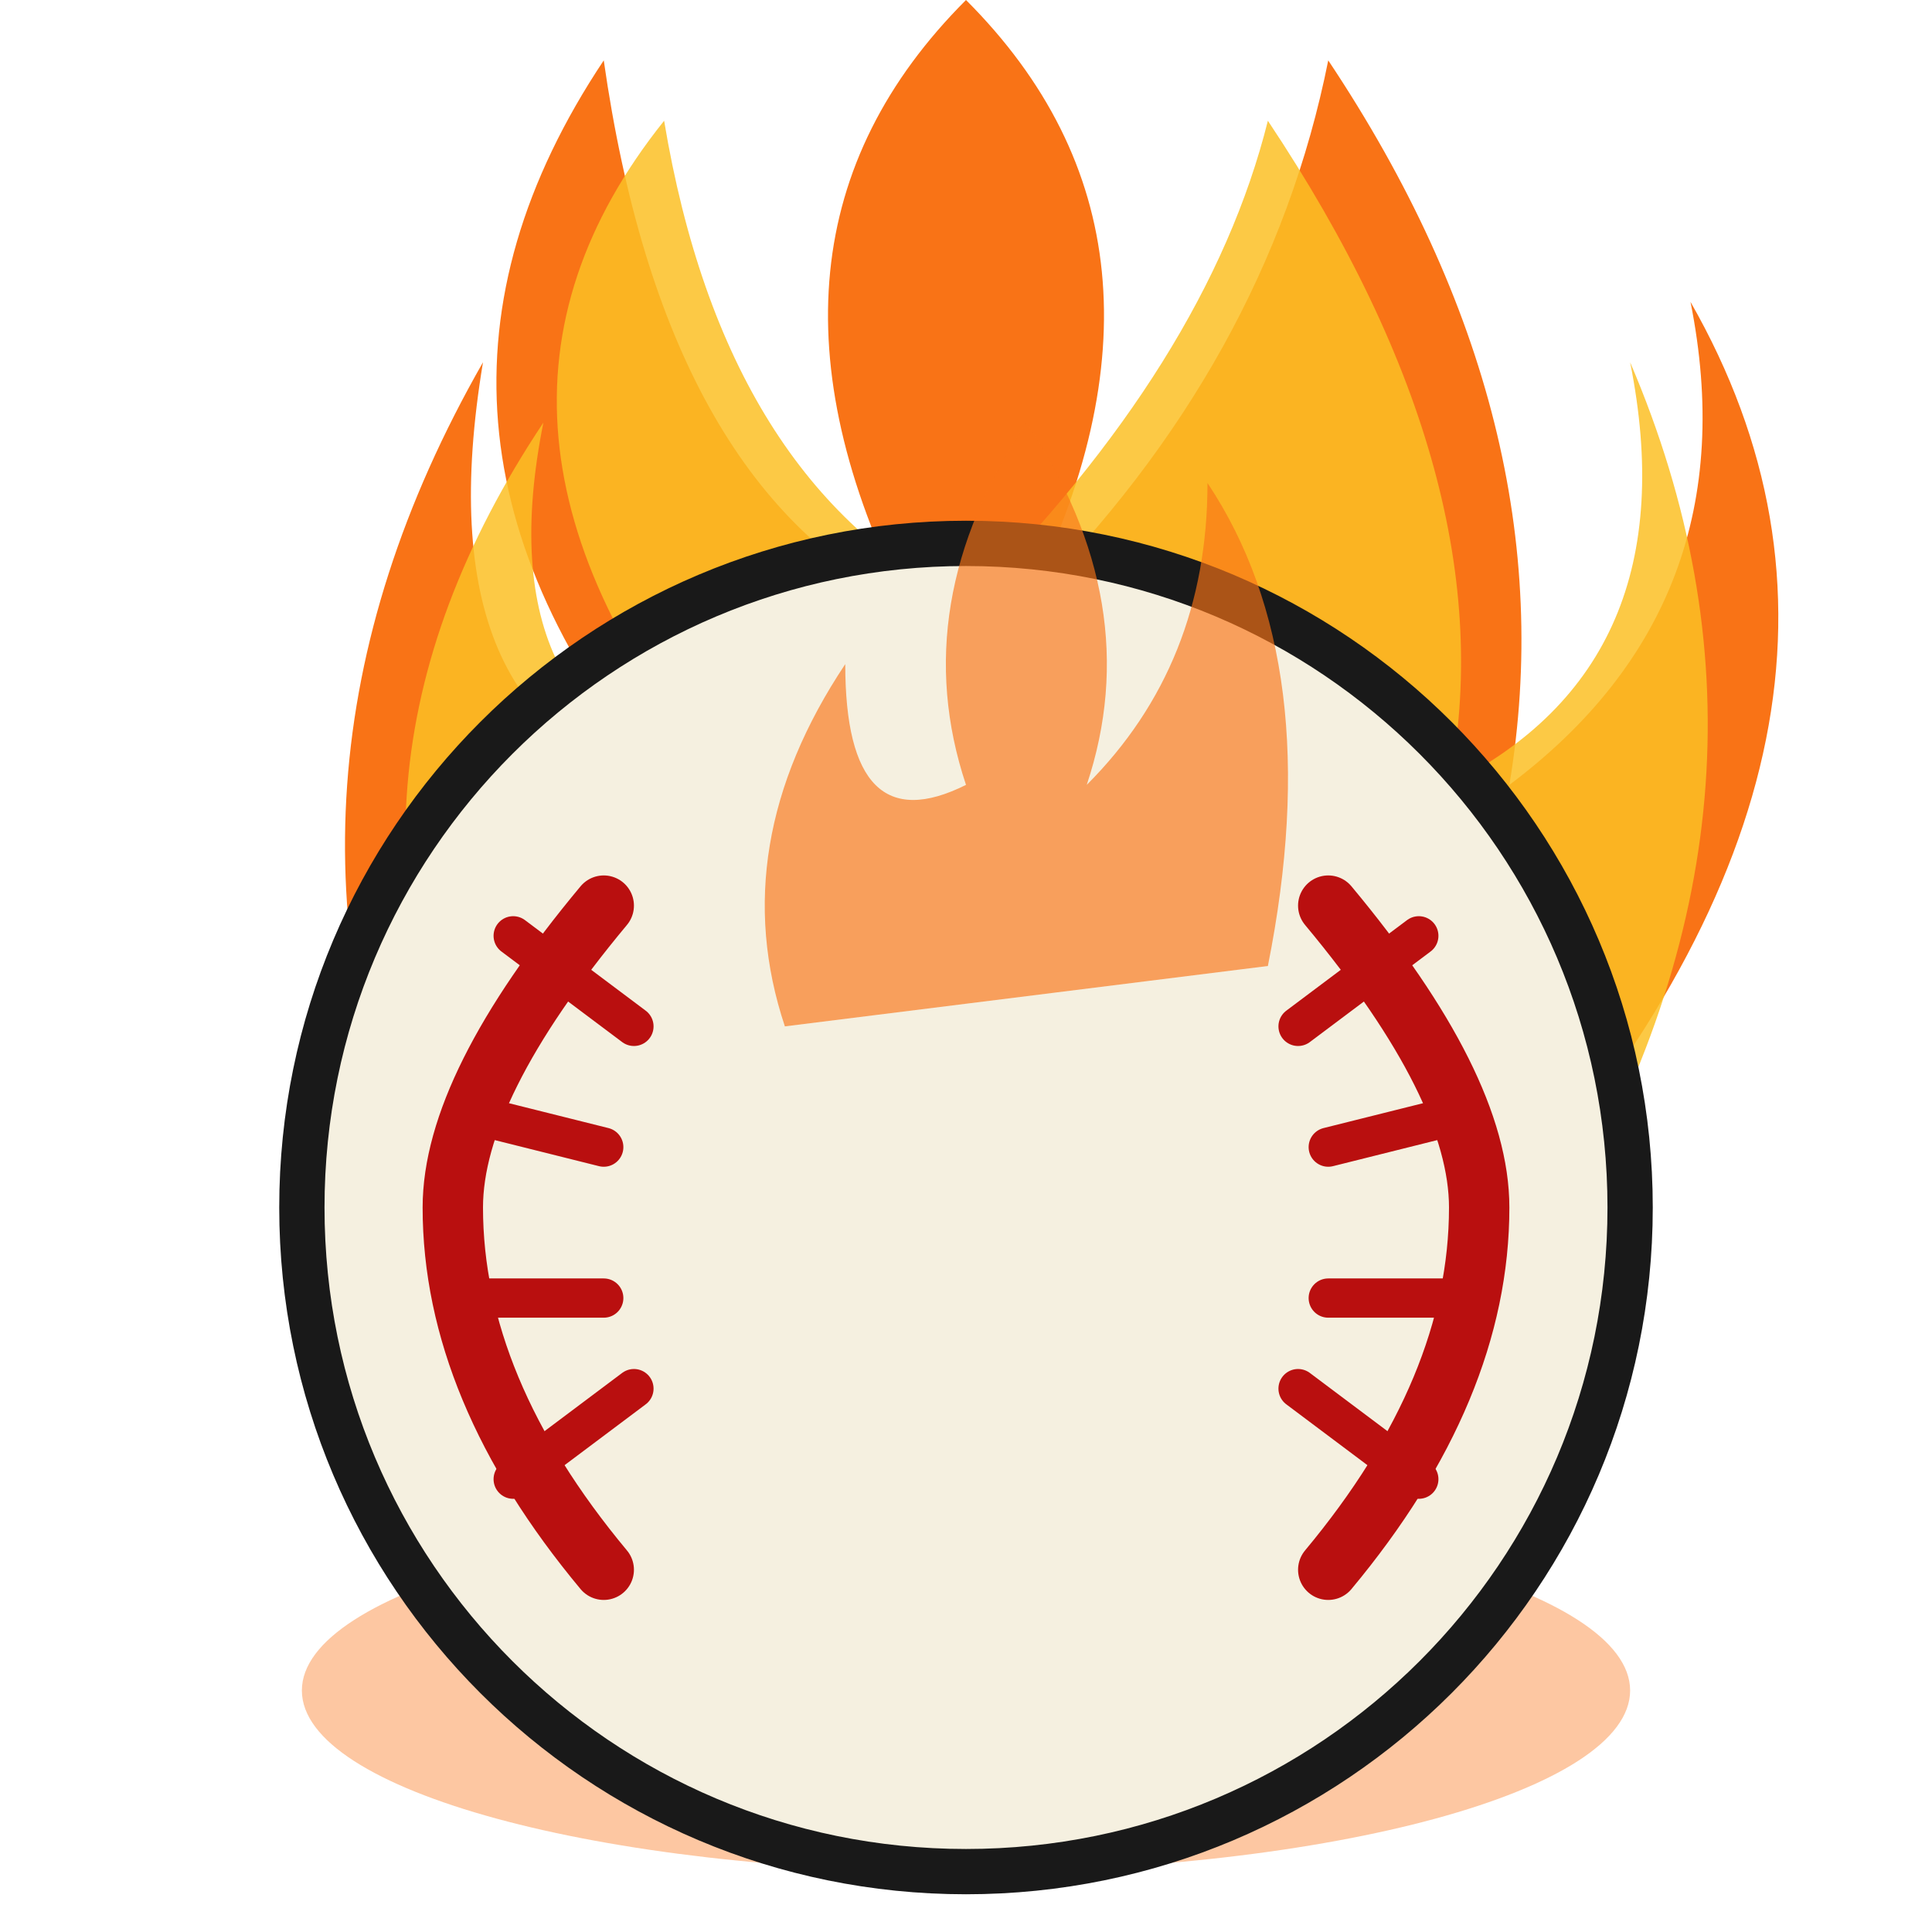
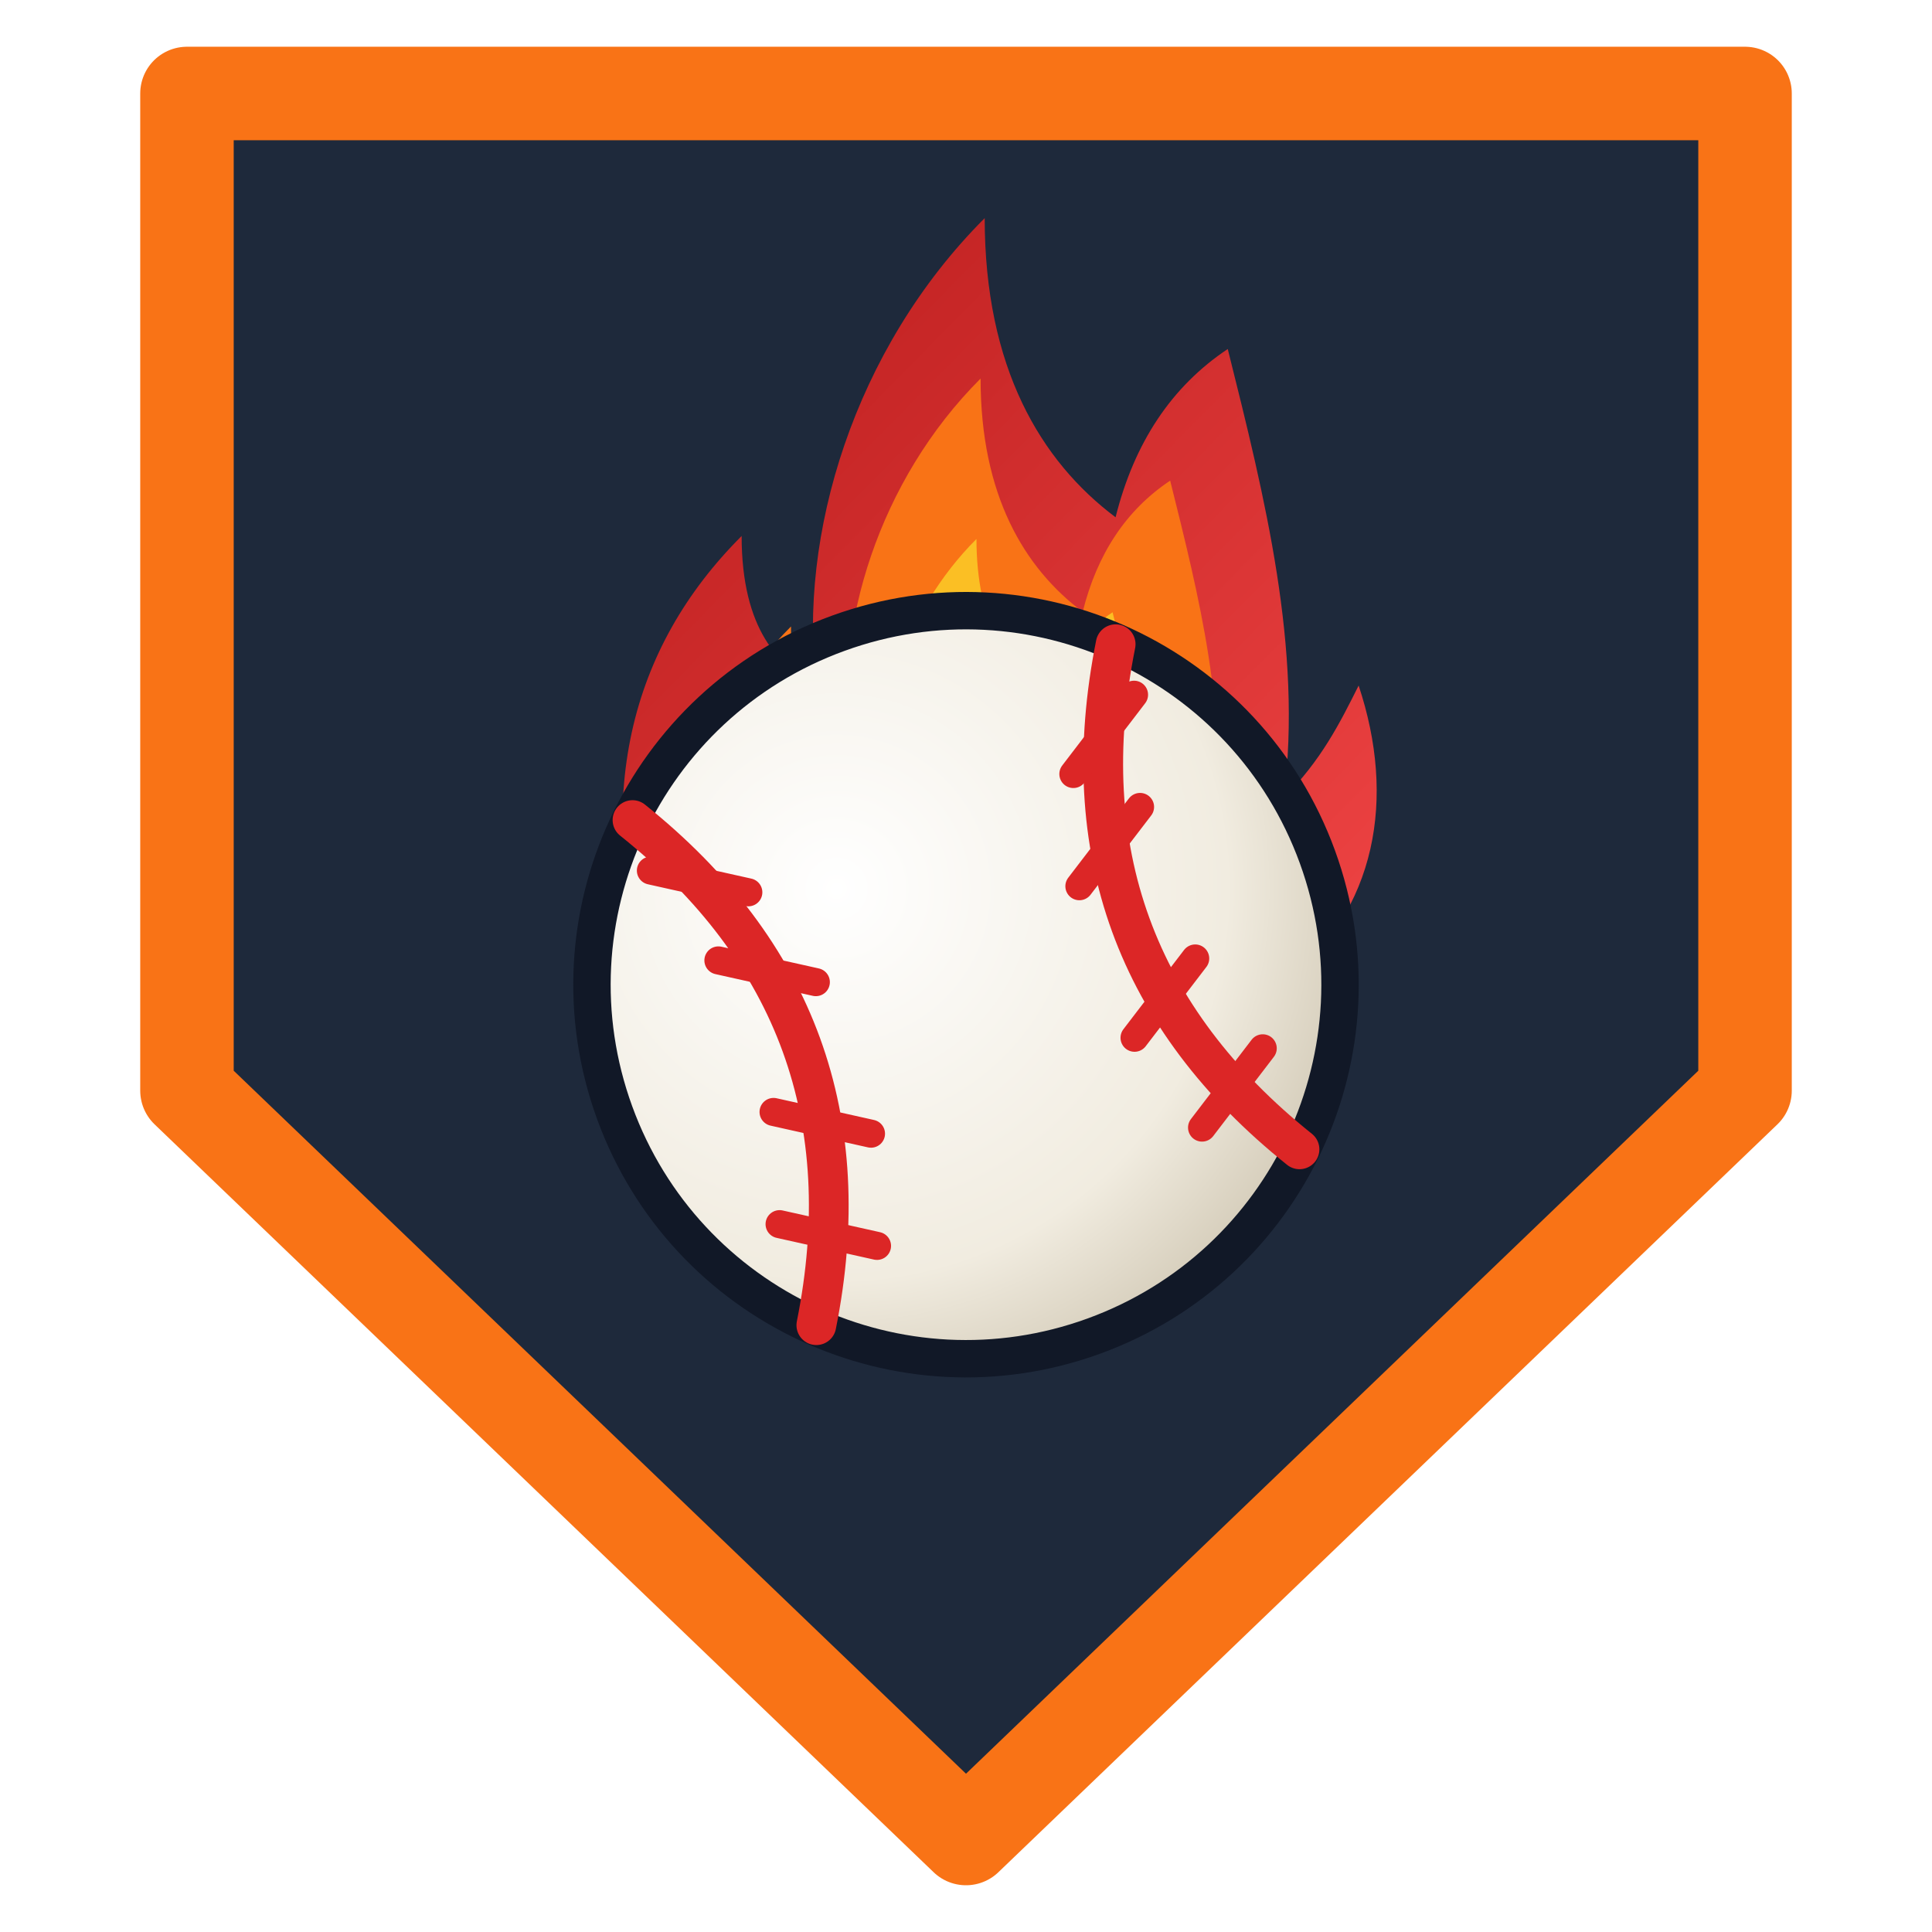
- <svg xmlns="http://www.w3.org/2000/svg" viewBox="0 0 64 64">
-   <ellipse cx="32" cy="56" rx="22" ry="6" fill="#f97316" opacity="0.4" />
-   <path d="M14 40 Q8 26 16 12 Q14 24 22 26 Q12 14 20 2 Q22 16 30 20 Q24 8 32 0 Q40 8 34 20 Q42 12 44 2 Q52 14 50 26 Q58 20 56 10 Q64 24 50 40" fill="#f97316" />
-   <path d="M16 38 Q10 26 18 14 Q16 24 24 26 Q14 14 22 4 Q24 16 32 20 Q40 12 42 4 Q50 16 48 26 Q56 22 54 12 Q60 26 52 40" fill="#fbbf24" opacity="0.85" />
-   <circle cx="32" cy="40" r="22" fill="#f5f0e0" stroke="#191919" stroke-width="1.5" />
-   <path d="M20 30 Q15 36 15 40 Q15 46 20 52" fill="none" stroke="#b90f0f" stroke-width="2" stroke-linecap="round" />
-   <path d="M17 31 L21 34 M16 37 L20 38 M16 43 L20 43 M17 49 L21 46" fill="none" stroke="#b90f0f" stroke-width="1.3" stroke-linecap="round" />
-   <path d="M44 30 Q49 36 49 40 Q49 46 44 52" fill="none" stroke="#b90f0f" stroke-width="2" stroke-linecap="round" />
-   <path d="M47 31 L43 34 M48 37 L44 38 M48 43 L44 43 M47 49 L43 46" fill="none" stroke="#b90f0f" stroke-width="1.3" stroke-linecap="round" />
-   <path d="M26 34 Q24 28 28 22 Q28 28 32 26 Q30 20 34 14 Q38 20 36 26 Q40 22 40 16 Q44 22 42 32" fill="#f97316" opacity="0.65" />
+ <svg xmlns="http://www.w3.org/2000/svg" viewBox="3 2 58 62" width="64" height="64">
+   <defs>
+     <radialGradient id="hpBall" cx="38%" cy="32%" r="75%">
+       <stop offset="0" stop-color="#ffffff" />
+       <stop offset=".7" stop-color="#f1ece0" />
+       <stop offset="1" stop-color="#cfc6b2" />
+     </radialGradient>
+     <linearGradient id="hpFire" x1="1" y1="1" x2="0" y2="0">
+       <stop offset="0" stop-color="#ef4444" />
+       <stop offset="1" stop-color="#b91c1c" />
+     </linearGradient>
+     <path id="hpBlaze" d="M15 44C12 34 14 26 20 20C20 25 22 27 24 28C23 20 26 10 33 3C33 11 36 16 40 19C41 15 43 12 46 10C48 18 50 26 49 34C51 32 52 30 53 28C55 34 54 40 49 44Z" />
+   </defs>
+   <path d="M7 5H57V37L32 61L7 37Z" fill="#1e293b" stroke="#f97316" stroke-width="3" stroke-linejoin="round" />
+   <g transform="translate(32 30) scale(.6) translate(-32 -38)">
+     <use href="#hpBlaze" fill="url(#hpFire)" />
+     <use href="#hpBlaze" fill="#f97316" transform="translate(32 42) scale(.78) translate(-32 -42)" />
+     <use href="#hpBlaze" fill="#fbbf24" transform="translate(32 42) scale(.56) translate(-32 -42)" />
+     <g transform="translate(32 44) scale(1.25) rotate(-20)">
+       <circle r="16" fill="url(#hpBall)" stroke="#111827" stroke-width="1.6" />
+       <g fill="none" stroke="#dc2626" stroke-linecap="round">
+         <path d="M-11-11.5Q-4 0-11 11.5M11-11.5Q4 0 11 11.5" stroke-width="1.7" />
+         <path d="M-11-9.2L-7.4-6.9M-9.6-4.6L-6-2.3M-9.6 2.3L-6 4.6M-11 6.9L-7.4 9.2M11-9.2L7.4-6.9M9.6-4.6L6-2.3M9.6 2.3L6 4.6M11 6.9L7.4 9.2" stroke-width="1.2" />
+       </g>
+     </g>
+   </g>
</svg>
